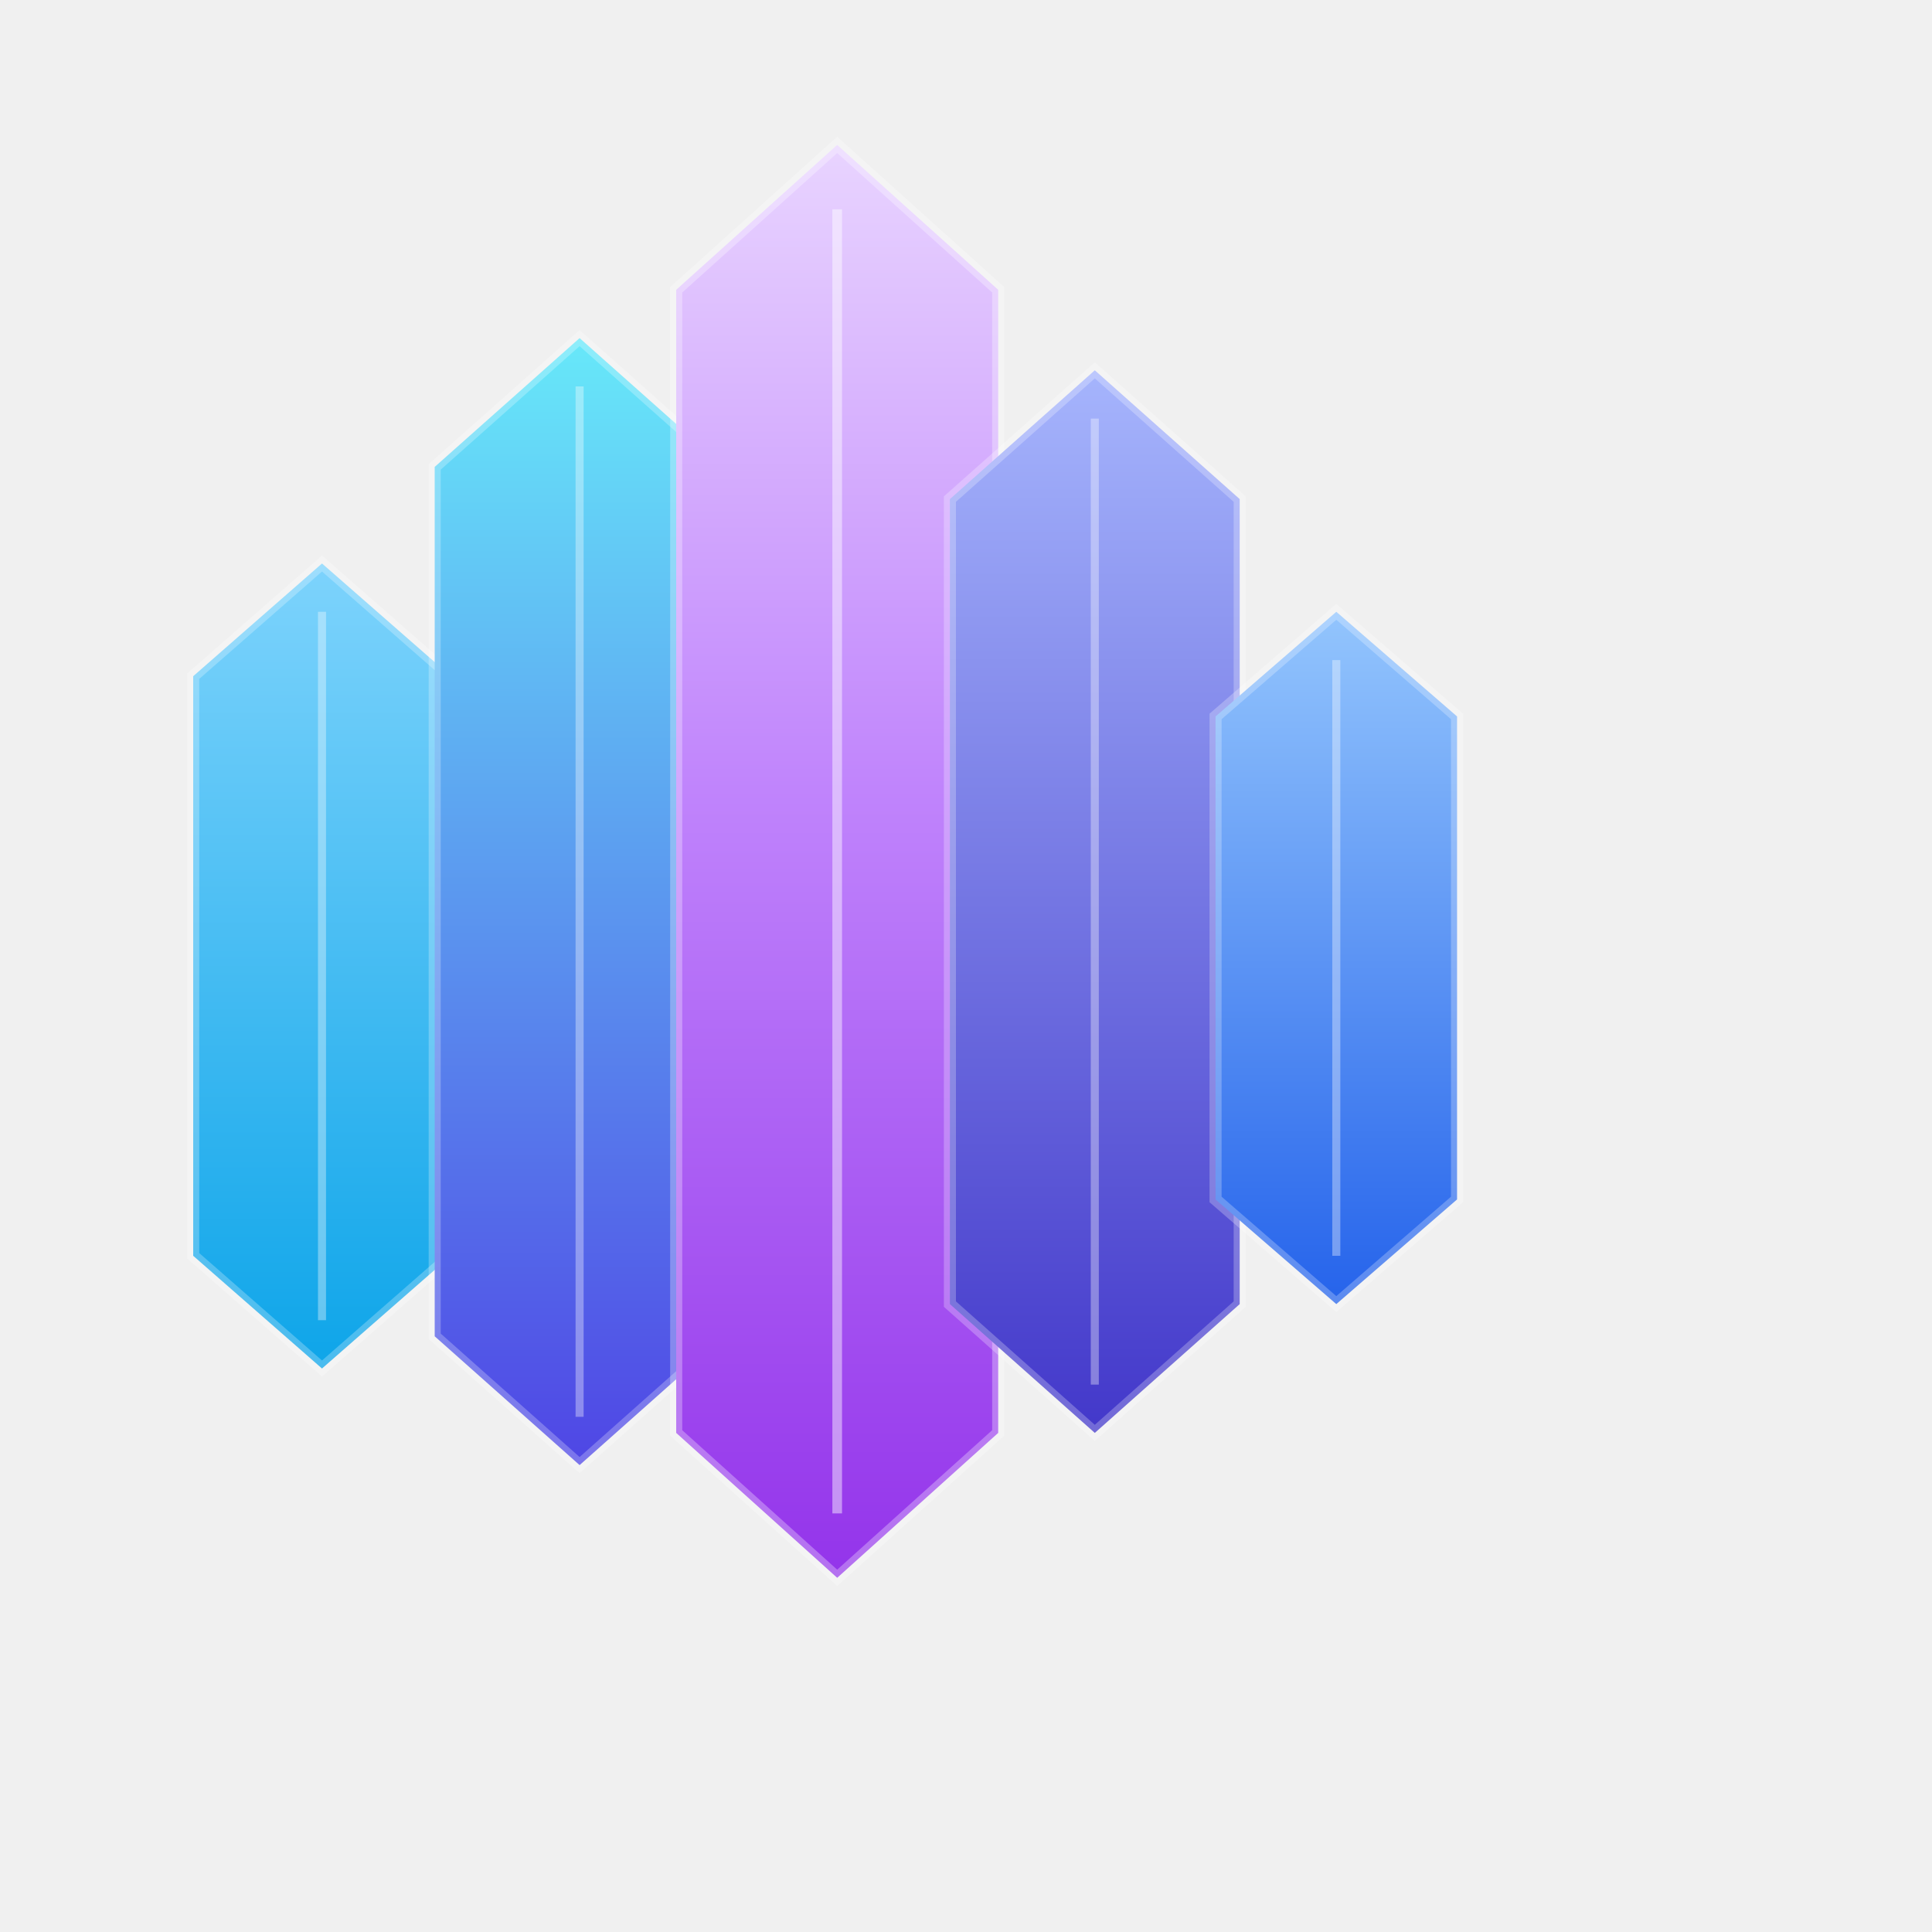
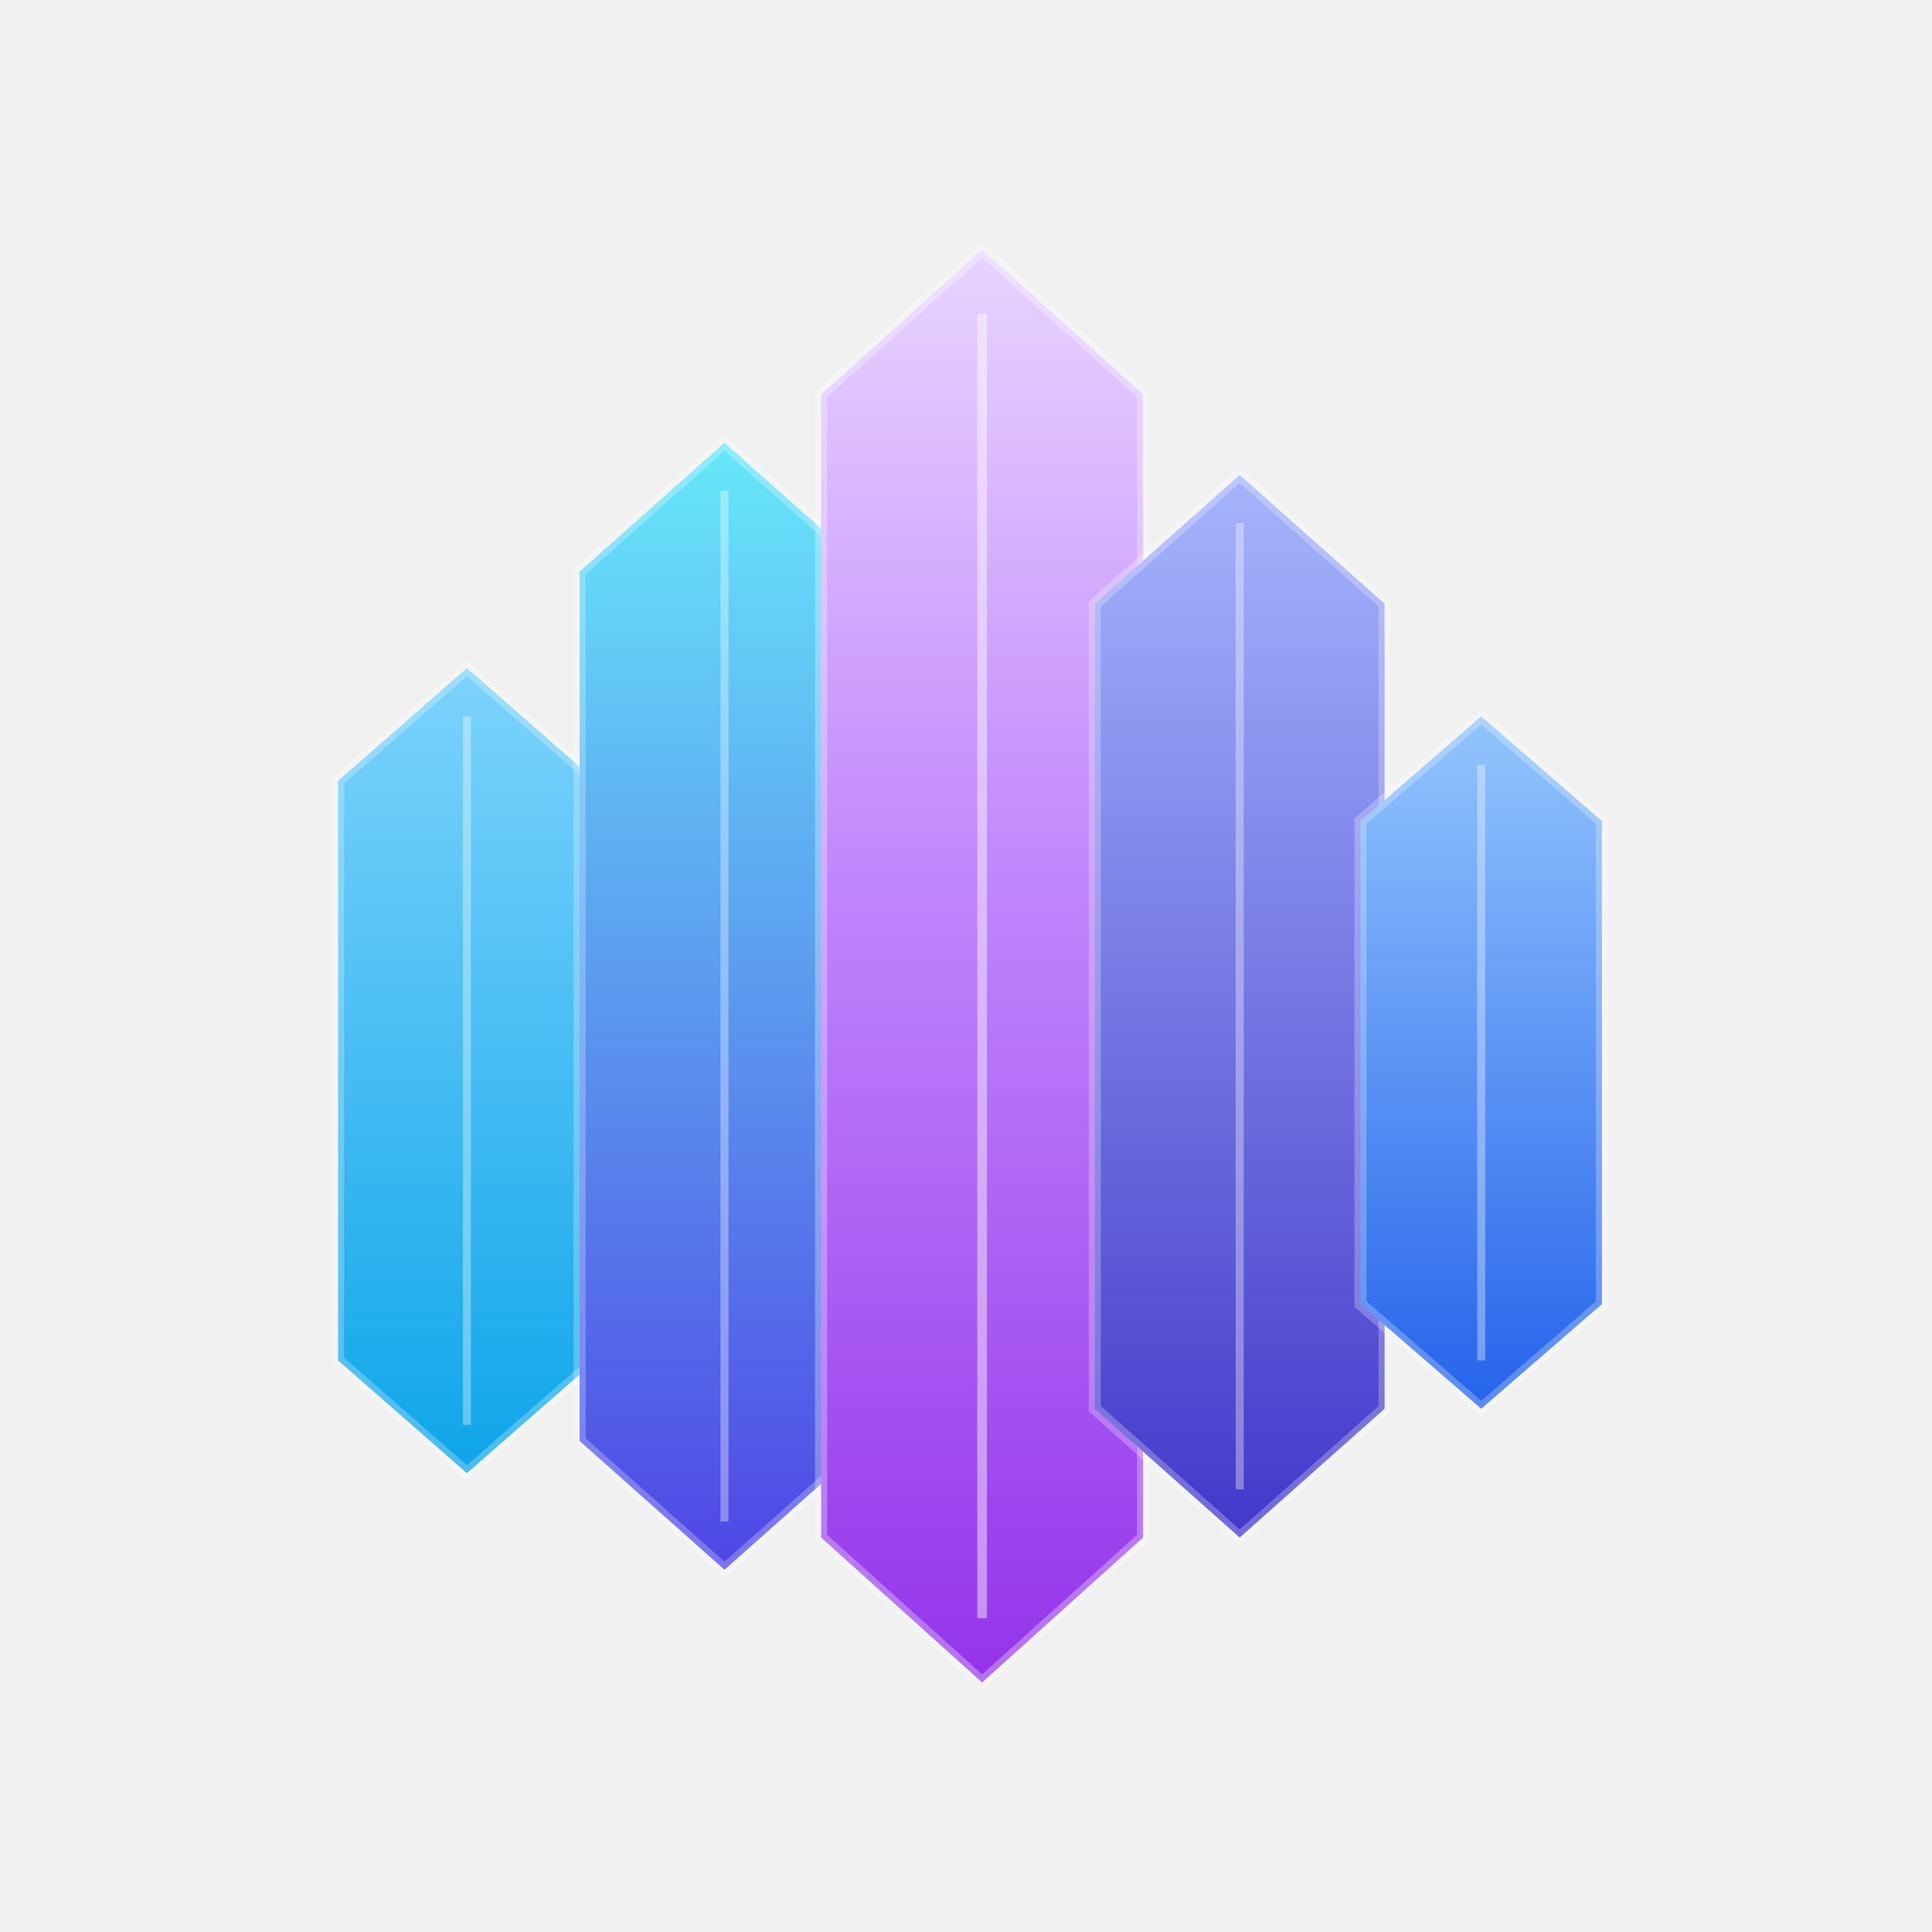
<svg xmlns="http://www.w3.org/2000/svg" viewBox="0 0 240 240" width="240" height="240" role="img" aria-label="Ulexite logo: a cluster of crystal shards dispersing light like a prism">
  <defs>
    <linearGradient id="shard1" x1="0" y1="0" x2="0" y2="1">
      <stop offset="0%" stop-color="#7dd3fc" />
      <stop offset="100%" stop-color="#0ea5e9" />
    </linearGradient>
    <linearGradient id="shard2" x1="0" y1="0" x2="0" y2="1">
      <stop offset="0%" stop-color="#67e8f9" />
      <stop offset="100%" stop-color="#4f46e5" />
    </linearGradient>
    <linearGradient id="shard3" x1="0" y1="0" x2="0" y2="1">
      <stop offset="0%" stop-color="#e9d5ff" />
      <stop offset="45%" stop-color="#c084fc" />
      <stop offset="100%" stop-color="#9333ea" />
    </linearGradient>
    <linearGradient id="shard4" x1="0" y1="0" x2="0" y2="1">
      <stop offset="0%" stop-color="#a5b4fc" />
      <stop offset="100%" stop-color="#4338ca" />
    </linearGradient>
    <linearGradient id="shard5" x1="0" y1="0" x2="0" y2="1">
      <stop offset="0%" stop-color="#93c5fd" />
      <stop offset="100%" stop-color="#2563eb" />
    </linearGradient>
  </defs>
-   <polygon points="24,84 40,70 56,84 56,156 40,170 24,156" fill="url(#shard1)" stroke="#ffffff" stroke-opacity="0.25" stroke-width="1.5" />
-   <line x1="40" y1="76" x2="40" y2="164" stroke="#ffffff" stroke-opacity="0.35" stroke-width="1" />
-   <polygon points="54,58 72,42 90,58 90,166 72,182 54,166" fill="url(#shard2)" stroke="#ffffff" stroke-opacity="0.25" stroke-width="1.5" />
-   <line x1="72" y1="48" x2="72" y2="176" stroke="#ffffff" stroke-opacity="0.35" stroke-width="1" />
-   <polygon points="84,36 104,18 124,36 124,178 104,196 84,178" fill="url(#shard3)" stroke="#ffffff" stroke-opacity="0.3" stroke-width="1.5" />
-   <line x1="104" y1="26" x2="104" y2="188" stroke="#ffffff" stroke-opacity="0.45" stroke-width="1.2" />
-   <polygon points="118,62 136,46 154,62 154,162 136,178 118,162" fill="url(#shard4)" stroke="#ffffff" stroke-opacity="0.25" stroke-width="1.5" />
-   <line x1="136" y1="52" x2="136" y2="172" stroke="#ffffff" stroke-opacity="0.35" stroke-width="1" />
-   <polygon points="151,89 166,76 181,89 181,149 166,162 151,149" fill="url(#shard5)" stroke="#ffffff" stroke-opacity="0.25" stroke-width="1.5" />
-   <line x1="166" y1="82" x2="166" y2="156" stroke="#ffffff" stroke-opacity="0.35" stroke-width="1" />
+   <polygon points="42,97 58,83 74,97 74,169 58,183 42,169" fill="url(#shard1)" stroke="#ffffff" stroke-opacity="0.25" stroke-width="1.5" />
+   <line x1="58" y1="89" x2="58" y2="177" stroke="#ffffff" stroke-opacity="0.35" stroke-width="1" />
+   <polygon points="72,71 90,55 108,71 108,179 90,195 72,179" fill="url(#shard2)" stroke="#ffffff" stroke-opacity="0.25" stroke-width="1.5" />
+   <line x1="90" y1="61" x2="90" y2="189" stroke="#ffffff" stroke-opacity="0.35" stroke-width="1" />
+   <polygon points="102,49 122,31 142,49 142,191 122,209 102,191" fill="url(#shard3)" stroke="#ffffff" stroke-opacity="0.3" stroke-width="1.5" />
+   <line x1="122" y1="39" x2="122" y2="201" stroke="#ffffff" stroke-opacity="0.45" stroke-width="1.2" />
+   <polygon points="136,75 154,59 172,75 172,175 154,191 136,175" fill="url(#shard4)" stroke="#ffffff" stroke-opacity="0.25" stroke-width="1.5" />
+   <line x1="154" y1="65" x2="154" y2="185" stroke="#ffffff" stroke-opacity="0.35" stroke-width="1" />
+   <polygon points="169,102 184,89 199,102 199,162 184,175 169,162" fill="url(#shard5)" stroke="#ffffff" stroke-opacity="0.25" stroke-width="1.5" />
+   <line x1="184" y1="95" x2="184" y2="169" stroke="#ffffff" stroke-opacity="0.35" stroke-width="1" />
</svg>
